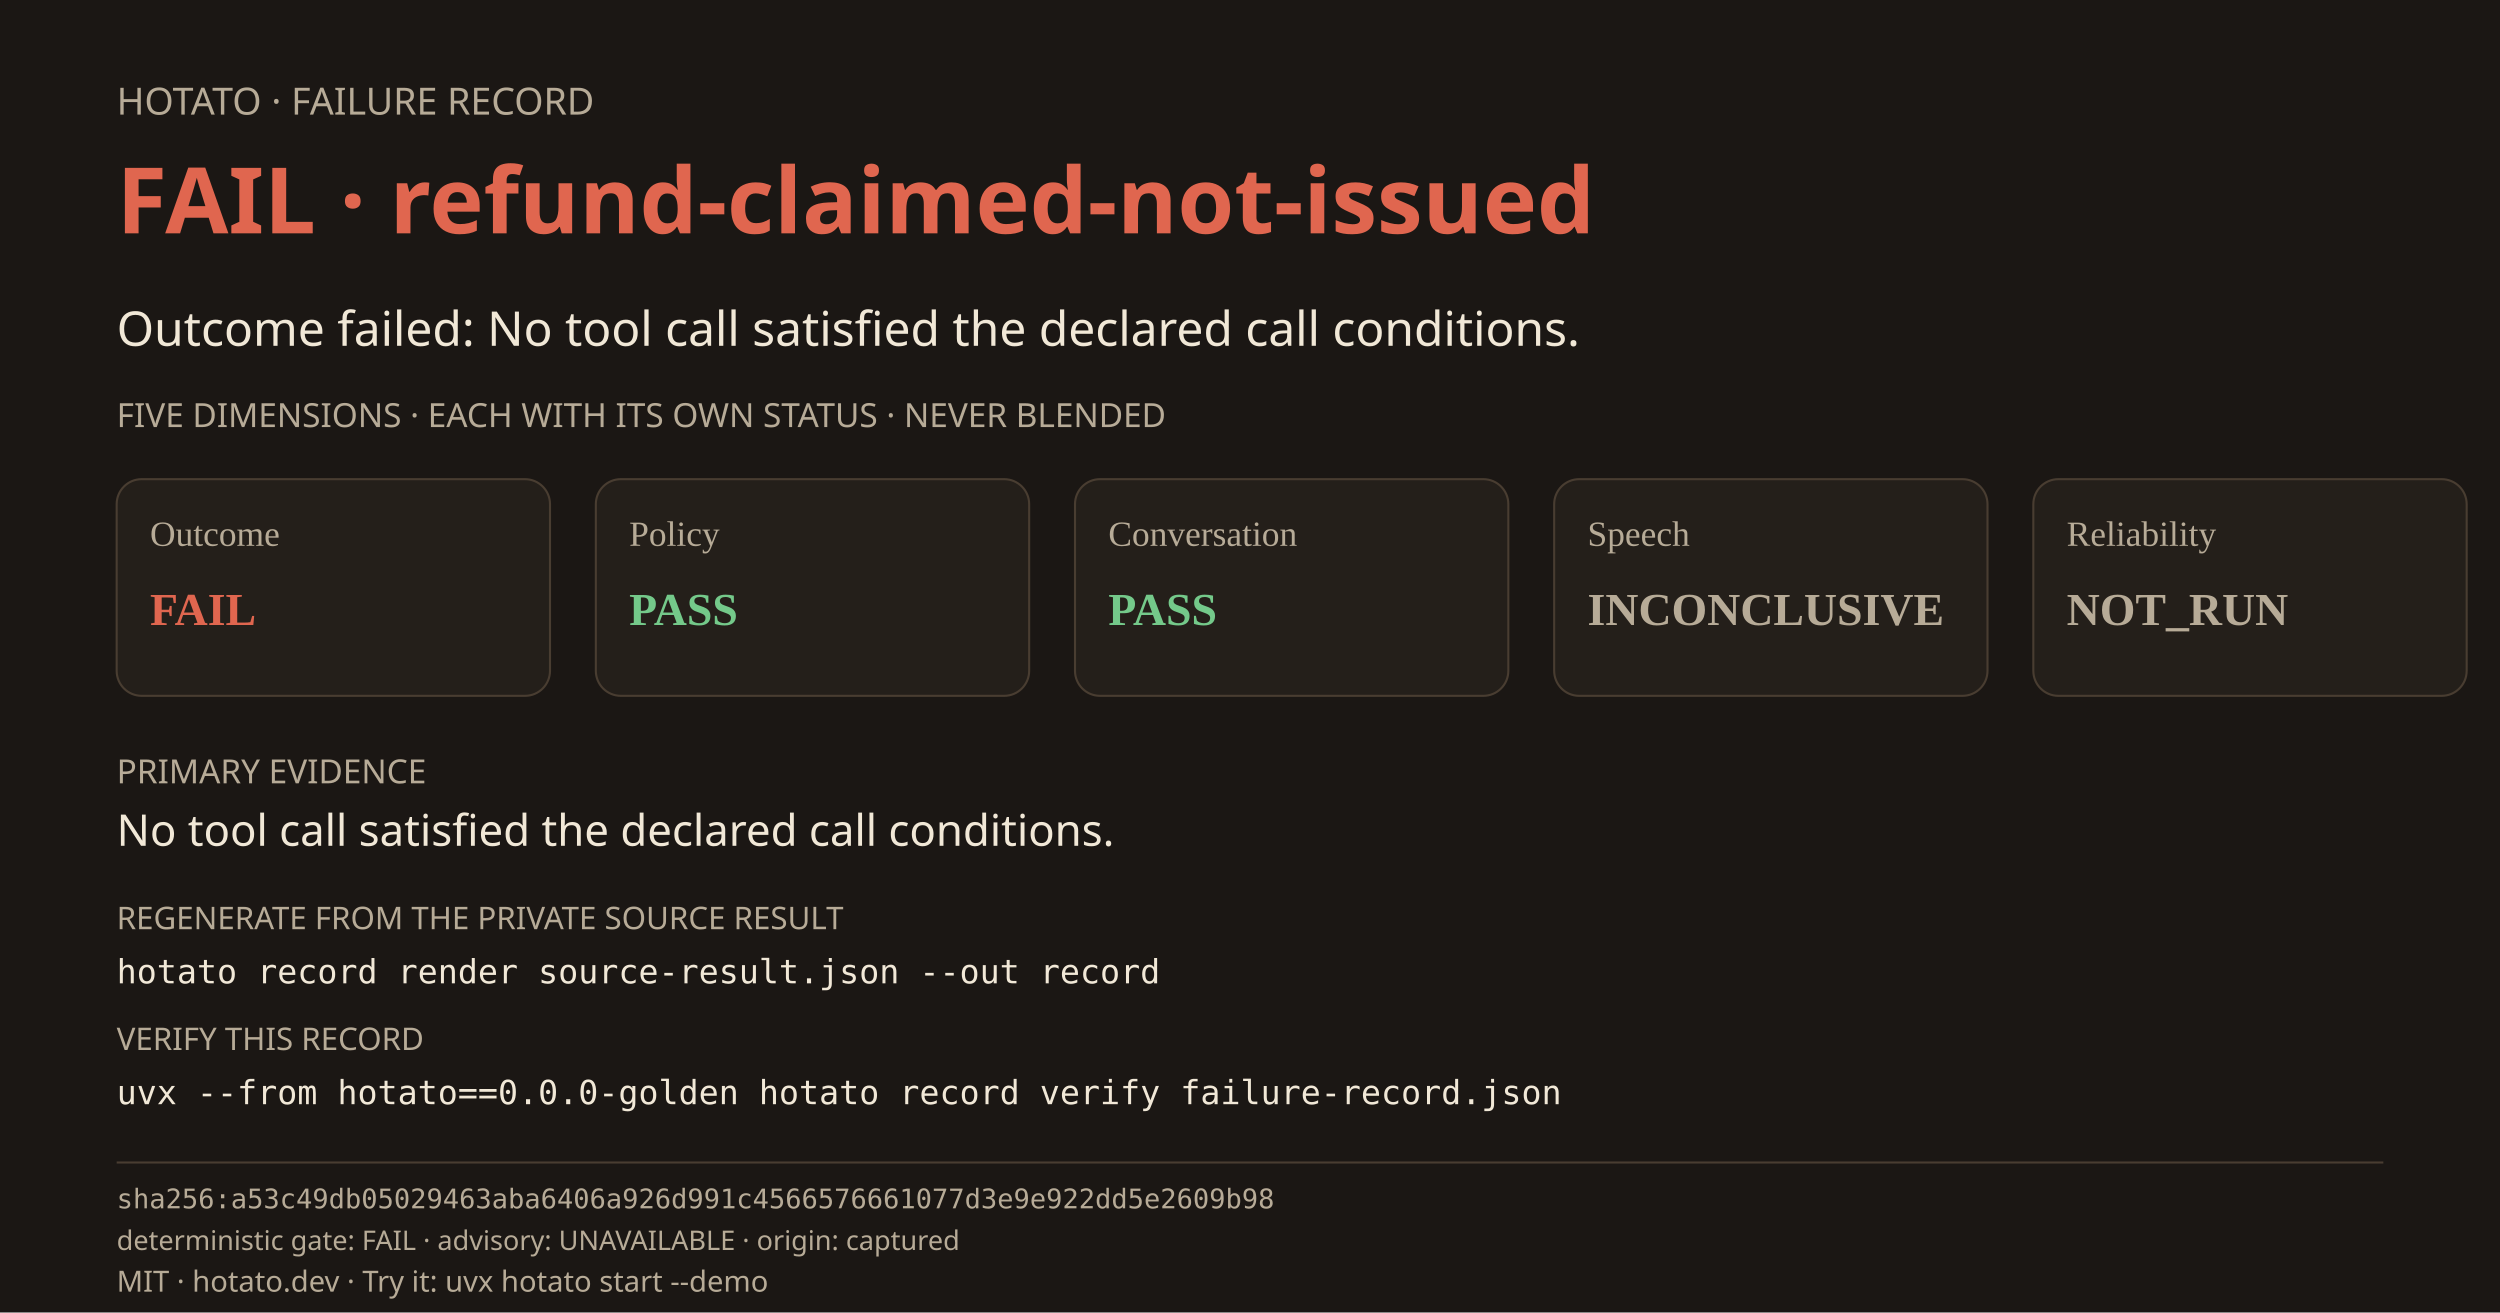
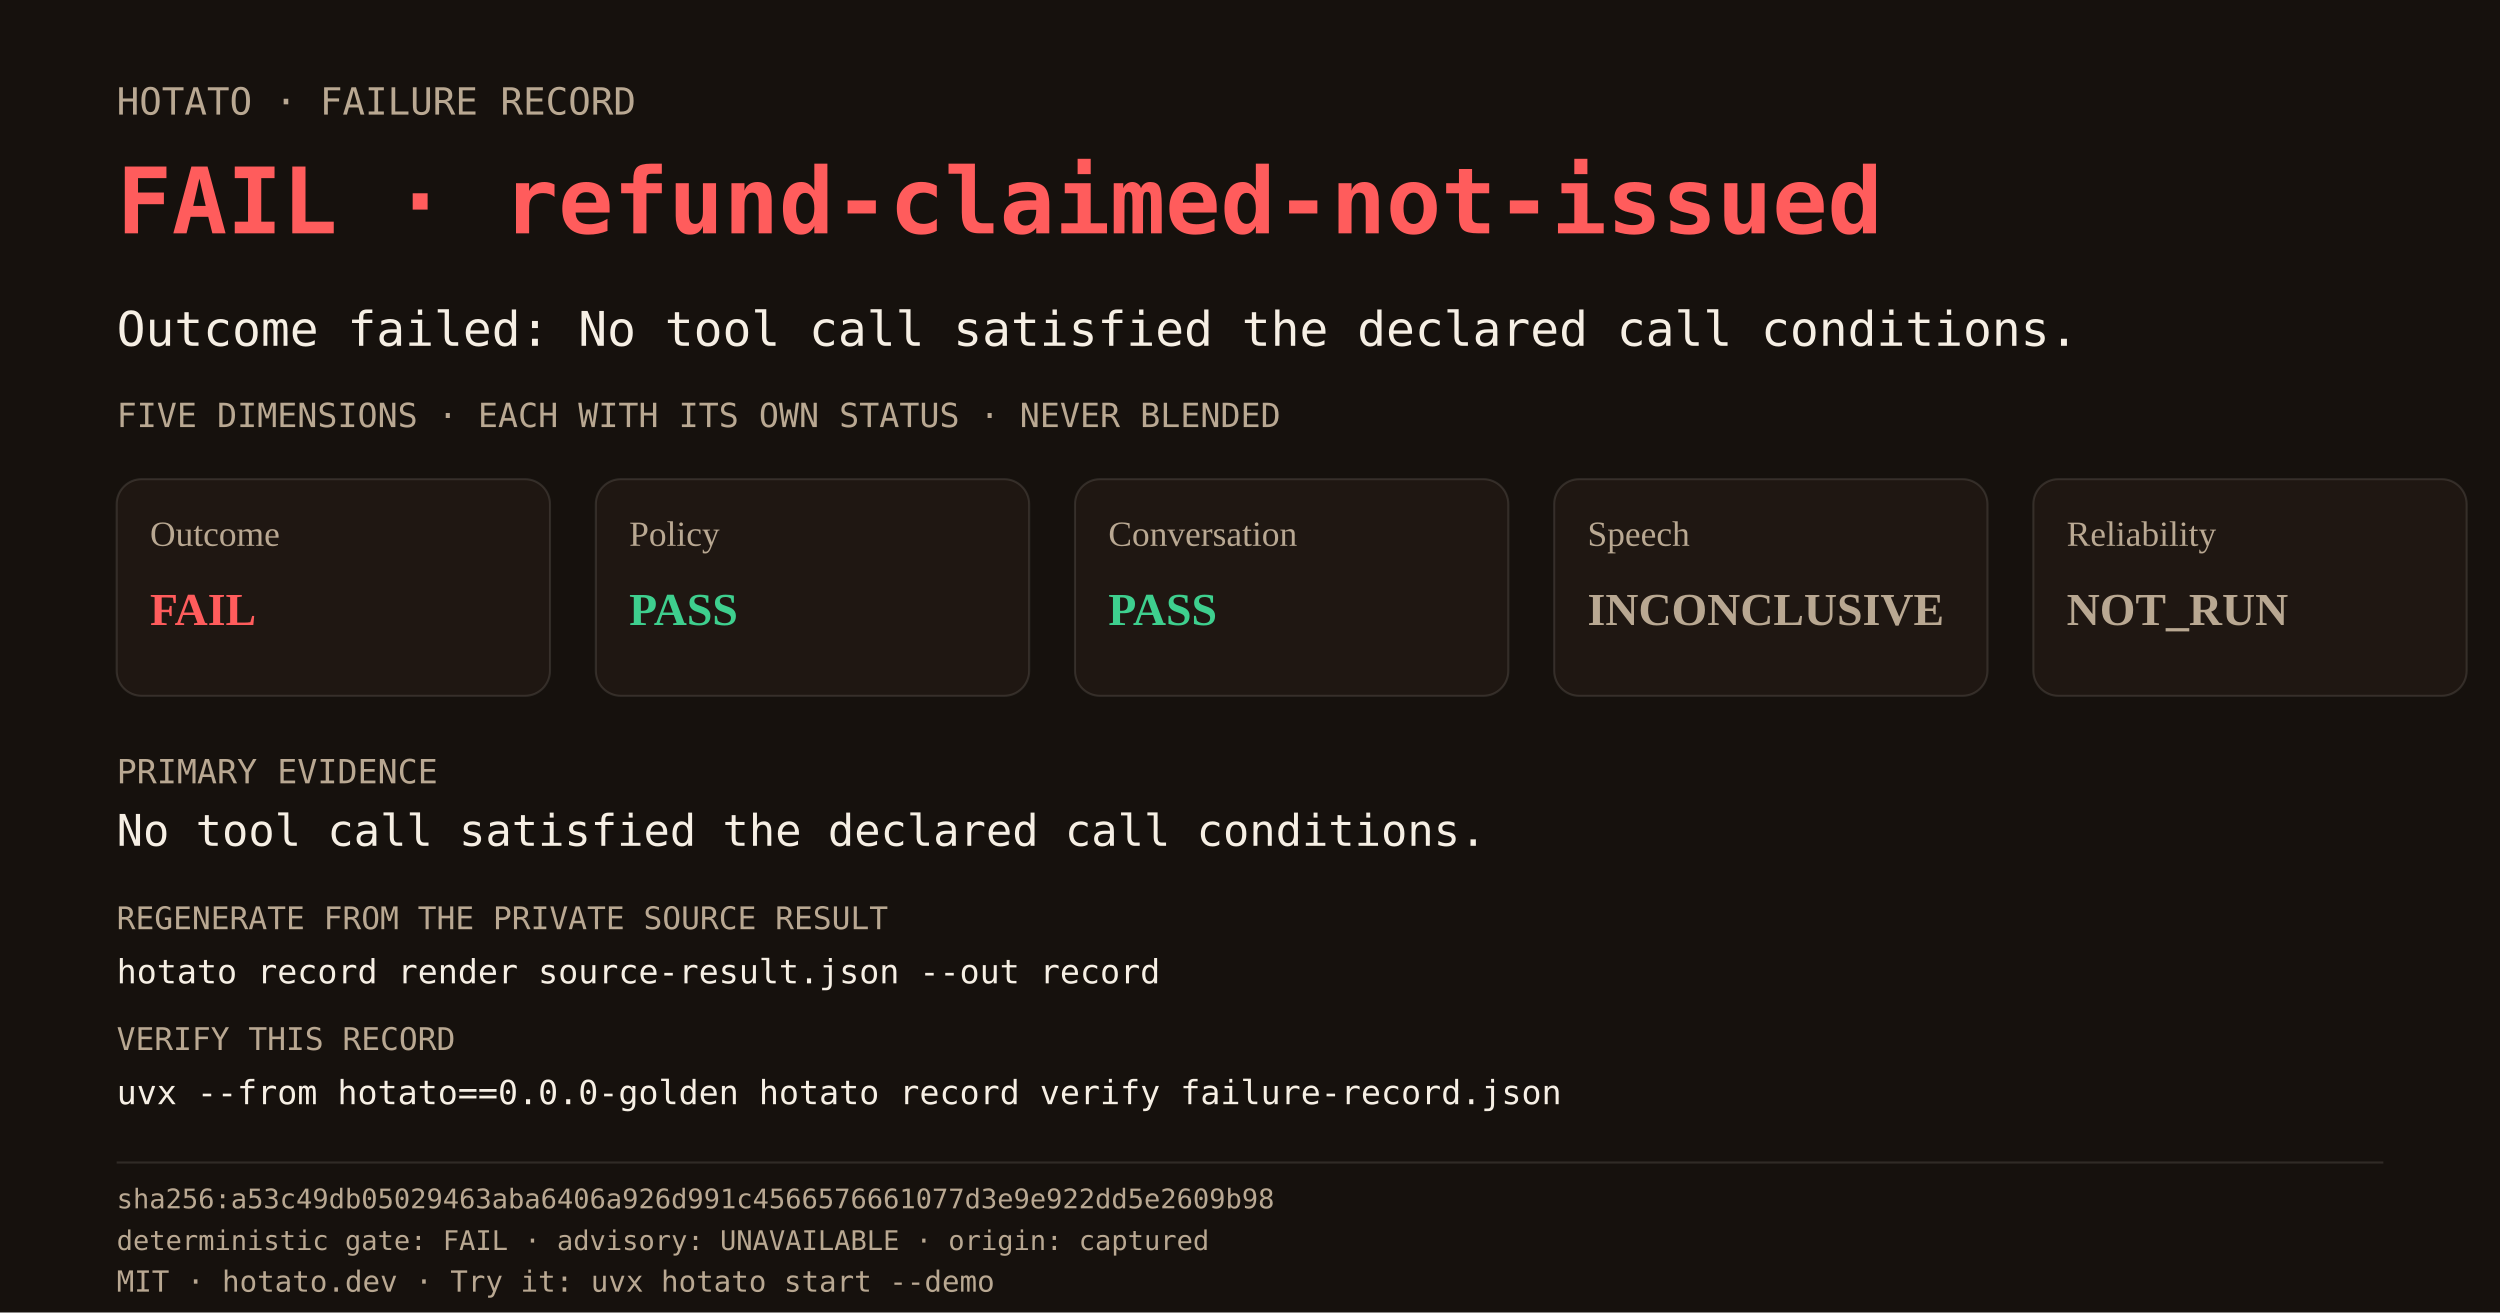
<svg xmlns="http://www.w3.org/2000/svg" width="1200" height="630" viewBox="0 0 1200 630" role="img" aria-labelledby="title desc">
-   <rect width="1200" height="630" fill="#1b1714" />
-   <text x="56" y="55" fill="#b7ab97" font-family="ui-sans-serif,system-ui,sans-serif" font-size="18">HOTATO · FAILURE RECORD</text>
-   <text x="56" y="112" fill="#e0664f" font-family="ui-sans-serif,system-ui,sans-serif" font-size="44" font-weight="700">FAIL · refund-claimed-not-issued</text>
-   <text x="56" y="166" fill="#f1e8d7" font-family="ui-sans-serif,system-ui,sans-serif" font-size="23">Outcome failed: No tool call satisfied the declared call conditions.</text>
-   <text x="56" y="205" fill="#b7ab97" font-family="ui-sans-serif,system-ui,sans-serif" font-size="16">FIVE DIMENSIONS · EACH WITH ITS OWN STATUS · NEVER BLENDED</text>
+   <rect width="1200" height="630" fill="#16110d" />
+   <text x="56" y="55" fill="#b9a892" font-family="'Spline Sans Mono',ui-monospace,SFMono-Regular,monospace" font-size="18">HOTATO · FAILURE RECORD</text>
+   <text x="56" y="112" fill="#ff5c5c" font-family="'Spline Sans Mono',ui-monospace,SFMono-Regular,monospace" font-size="44" font-weight="700">FAIL · refund-claimed-not-issued</text>
+   <text x="56" y="166" fill="#f6efe4" font-family="'Spline Sans Mono',ui-monospace,SFMono-Regular,monospace" font-size="23">Outcome failed: No tool call satisfied the declared call conditions.</text>
+   <text x="56" y="205" fill="#b9a892" font-family="'Spline Sans Mono',ui-monospace,SFMono-Regular,monospace" font-size="16">FIVE DIMENSIONS · EACH WITH ITS OWN STATUS · NEVER BLENDED</text>
  <g transform="translate(56 230)">
-     <rect width="208" height="104" rx="12" fill="#241f1a" stroke="#493d31" />
-     <text x="16" y="32" fill="#b7ab97" font-size="17">Outcome</text>
-     <text x="16" y="70" fill="#e0664f" font-size="22" font-weight="700">FAIL</text>
+     <rect width="208" height="104" rx="12" fill="#1f1712" stroke="rgba(246,239,228,0.12)" />
+     <text x="16" y="32" fill="#b9a892" font-size="17">Outcome</text>
+     <text x="16" y="70" fill="#ff5c5c" font-size="22" font-weight="700">FAIL</text>
  </g>
  <g transform="translate(286 230)">
-     <rect width="208" height="104" rx="12" fill="#241f1a" stroke="#493d31" />
-     <text x="16" y="32" fill="#b7ab97" font-size="17">Policy</text>
-     <text x="16" y="70" fill="#74c98a" font-size="22" font-weight="700">PASS</text>
+     <rect width="208" height="104" rx="12" fill="#1f1712" stroke="rgba(246,239,228,0.12)" />
+     <text x="16" y="32" fill="#b9a892" font-size="17">Policy</text>
+     <text x="16" y="70" fill="#3ecf8e" font-size="22" font-weight="700">PASS</text>
  </g>
  <g transform="translate(516 230)">
-     <rect width="208" height="104" rx="12" fill="#241f1a" stroke="#493d31" />
-     <text x="16" y="32" fill="#b7ab97" font-size="17">Conversation</text>
-     <text x="16" y="70" fill="#74c98a" font-size="22" font-weight="700">PASS</text>
+     <rect width="208" height="104" rx="12" fill="#1f1712" stroke="rgba(246,239,228,0.12)" />
+     <text x="16" y="32" fill="#b9a892" font-size="17">Conversation</text>
+     <text x="16" y="70" fill="#3ecf8e" font-size="22" font-weight="700">PASS</text>
  </g>
  <g transform="translate(746 230)">
-     <rect width="208" height="104" rx="12" fill="#241f1a" stroke="#493d31" />
-     <text x="16" y="32" fill="#b7ab97" font-size="17">Speech</text>
-     <text x="16" y="70" fill="#b7ab97" font-size="22" font-weight="700">INCONCLUSIVE</text>
+     <rect width="208" height="104" rx="12" fill="#1f1712" stroke="rgba(246,239,228,0.12)" />
+     <text x="16" y="32" fill="#b9a892" font-size="17">Speech</text>
+     <text x="16" y="70" fill="#b9a892" font-size="22" font-weight="700">INCONCLUSIVE</text>
  </g>
  <g transform="translate(976 230)">
-     <rect width="208" height="104" rx="12" fill="#241f1a" stroke="#493d31" />
-     <text x="16" y="32" fill="#b7ab97" font-size="17">Reliability</text>
-     <text x="16" y="70" fill="#b7ab97" font-size="22" font-weight="700">NOT_RUN</text>
+     <rect width="208" height="104" rx="12" fill="#1f1712" stroke="rgba(246,239,228,0.12)" />
+     <text x="16" y="32" fill="#b9a892" font-size="17">Reliability</text>
+     <text x="16" y="70" fill="#b9a892" font-size="22" font-weight="700">NOT_RUN</text>
  </g>
-   <text x="56" y="376" fill="#b7ab97" font-family="ui-sans-serif,system-ui,sans-serif" font-size="16">PRIMARY EVIDENCE</text>
-   <text x="56" y="406" fill="#f1e8d7" font-family="ui-sans-serif,system-ui,sans-serif" font-size="21">No tool call satisfied the declared call conditions.</text>
-   <text x="56" y="446" fill="#b7ab97" font-family="ui-sans-serif,system-ui,sans-serif" font-size="15">REGENERATE FROM THE PRIVATE SOURCE RESULT</text>
-   <text x="56" y="472" fill="#f1e8d7" font-family="ui-monospace,SFMono-Regular,monospace" font-size="16">hotato record render source-result.json --out record</text>
-   <text x="56" y="504" fill="#b7ab97" font-family="ui-sans-serif,system-ui,sans-serif" font-size="15">VERIFY THIS RECORD</text>
-   <text x="56" y="530" fill="#f1e8d7" font-family="ui-monospace,SFMono-Regular,monospace" font-size="16">uvx --from hotato==0.0.0-golden hotato record verify failure-record.json</text>
-   <line x1="56" y1="558" x2="1144" y2="558" stroke="#493d31" />
-   <text x="56" y="580" fill="#b7ab97" font-family="ui-monospace,SFMono-Regular,monospace" font-size="13">sha256:a53c49db05029463aba6406a926d991c4566576661077d3e9e922dd5e2609b98</text>
-   <text x="56" y="600" fill="#b7ab97" font-family="ui-sans-serif,system-ui,sans-serif" font-size="13">deterministic gate: FAIL · advisory: UNAVAILABLE · origin: captured</text>
-   <text x="56" y="620" fill="#b7ab97" font-family="ui-sans-serif,system-ui,sans-serif" font-size="14">MIT · hotato.dev · Try it: uvx hotato start --demo</text>
+   <text x="56" y="376" fill="#b9a892" font-family="'Spline Sans Mono',ui-monospace,SFMono-Regular,monospace" font-size="16">PRIMARY EVIDENCE</text>
+   <text x="56" y="406" fill="#f6efe4" font-family="'Spline Sans Mono',ui-monospace,SFMono-Regular,monospace" font-size="21">No tool call satisfied the declared call conditions.</text>
+   <text x="56" y="446" fill="#b9a892" font-family="'Spline Sans Mono',ui-monospace,SFMono-Regular,monospace" font-size="15">REGENERATE FROM THE PRIVATE SOURCE RESULT</text>
+   <text x="56" y="472" fill="#f6efe4" font-family="'Spline Sans Mono',ui-monospace,SFMono-Regular,monospace" font-size="16">hotato record render source-result.json --out record</text>
+   <text x="56" y="504" fill="#b9a892" font-family="'Spline Sans Mono',ui-monospace,SFMono-Regular,monospace" font-size="15">VERIFY THIS RECORD</text>
+   <text x="56" y="530" fill="#f6efe4" font-family="'Spline Sans Mono',ui-monospace,SFMono-Regular,monospace" font-size="16">uvx --from hotato==0.0.0-golden hotato record verify failure-record.json</text>
+   <line x1="56" y1="558" x2="1144" y2="558" stroke="rgba(246,239,228,0.12)" />
+   <text x="56" y="580" fill="#b9a892" font-family="'Spline Sans Mono',ui-monospace,SFMono-Regular,monospace" font-size="13">sha256:a53c49db05029463aba6406a926d991c4566576661077d3e9e922dd5e2609b98</text>
+   <text x="56" y="600" fill="#b9a892" font-family="'Spline Sans Mono',ui-monospace,SFMono-Regular,monospace" font-size="13">deterministic gate: FAIL · advisory: UNAVAILABLE · origin: captured</text>
+   <text x="56" y="620" fill="#b9a892" font-family="'Spline Sans Mono',ui-monospace,SFMono-Regular,monospace" font-size="14">MIT · hotato.dev · Try it: uvx hotato start --demo</text>
</svg>
